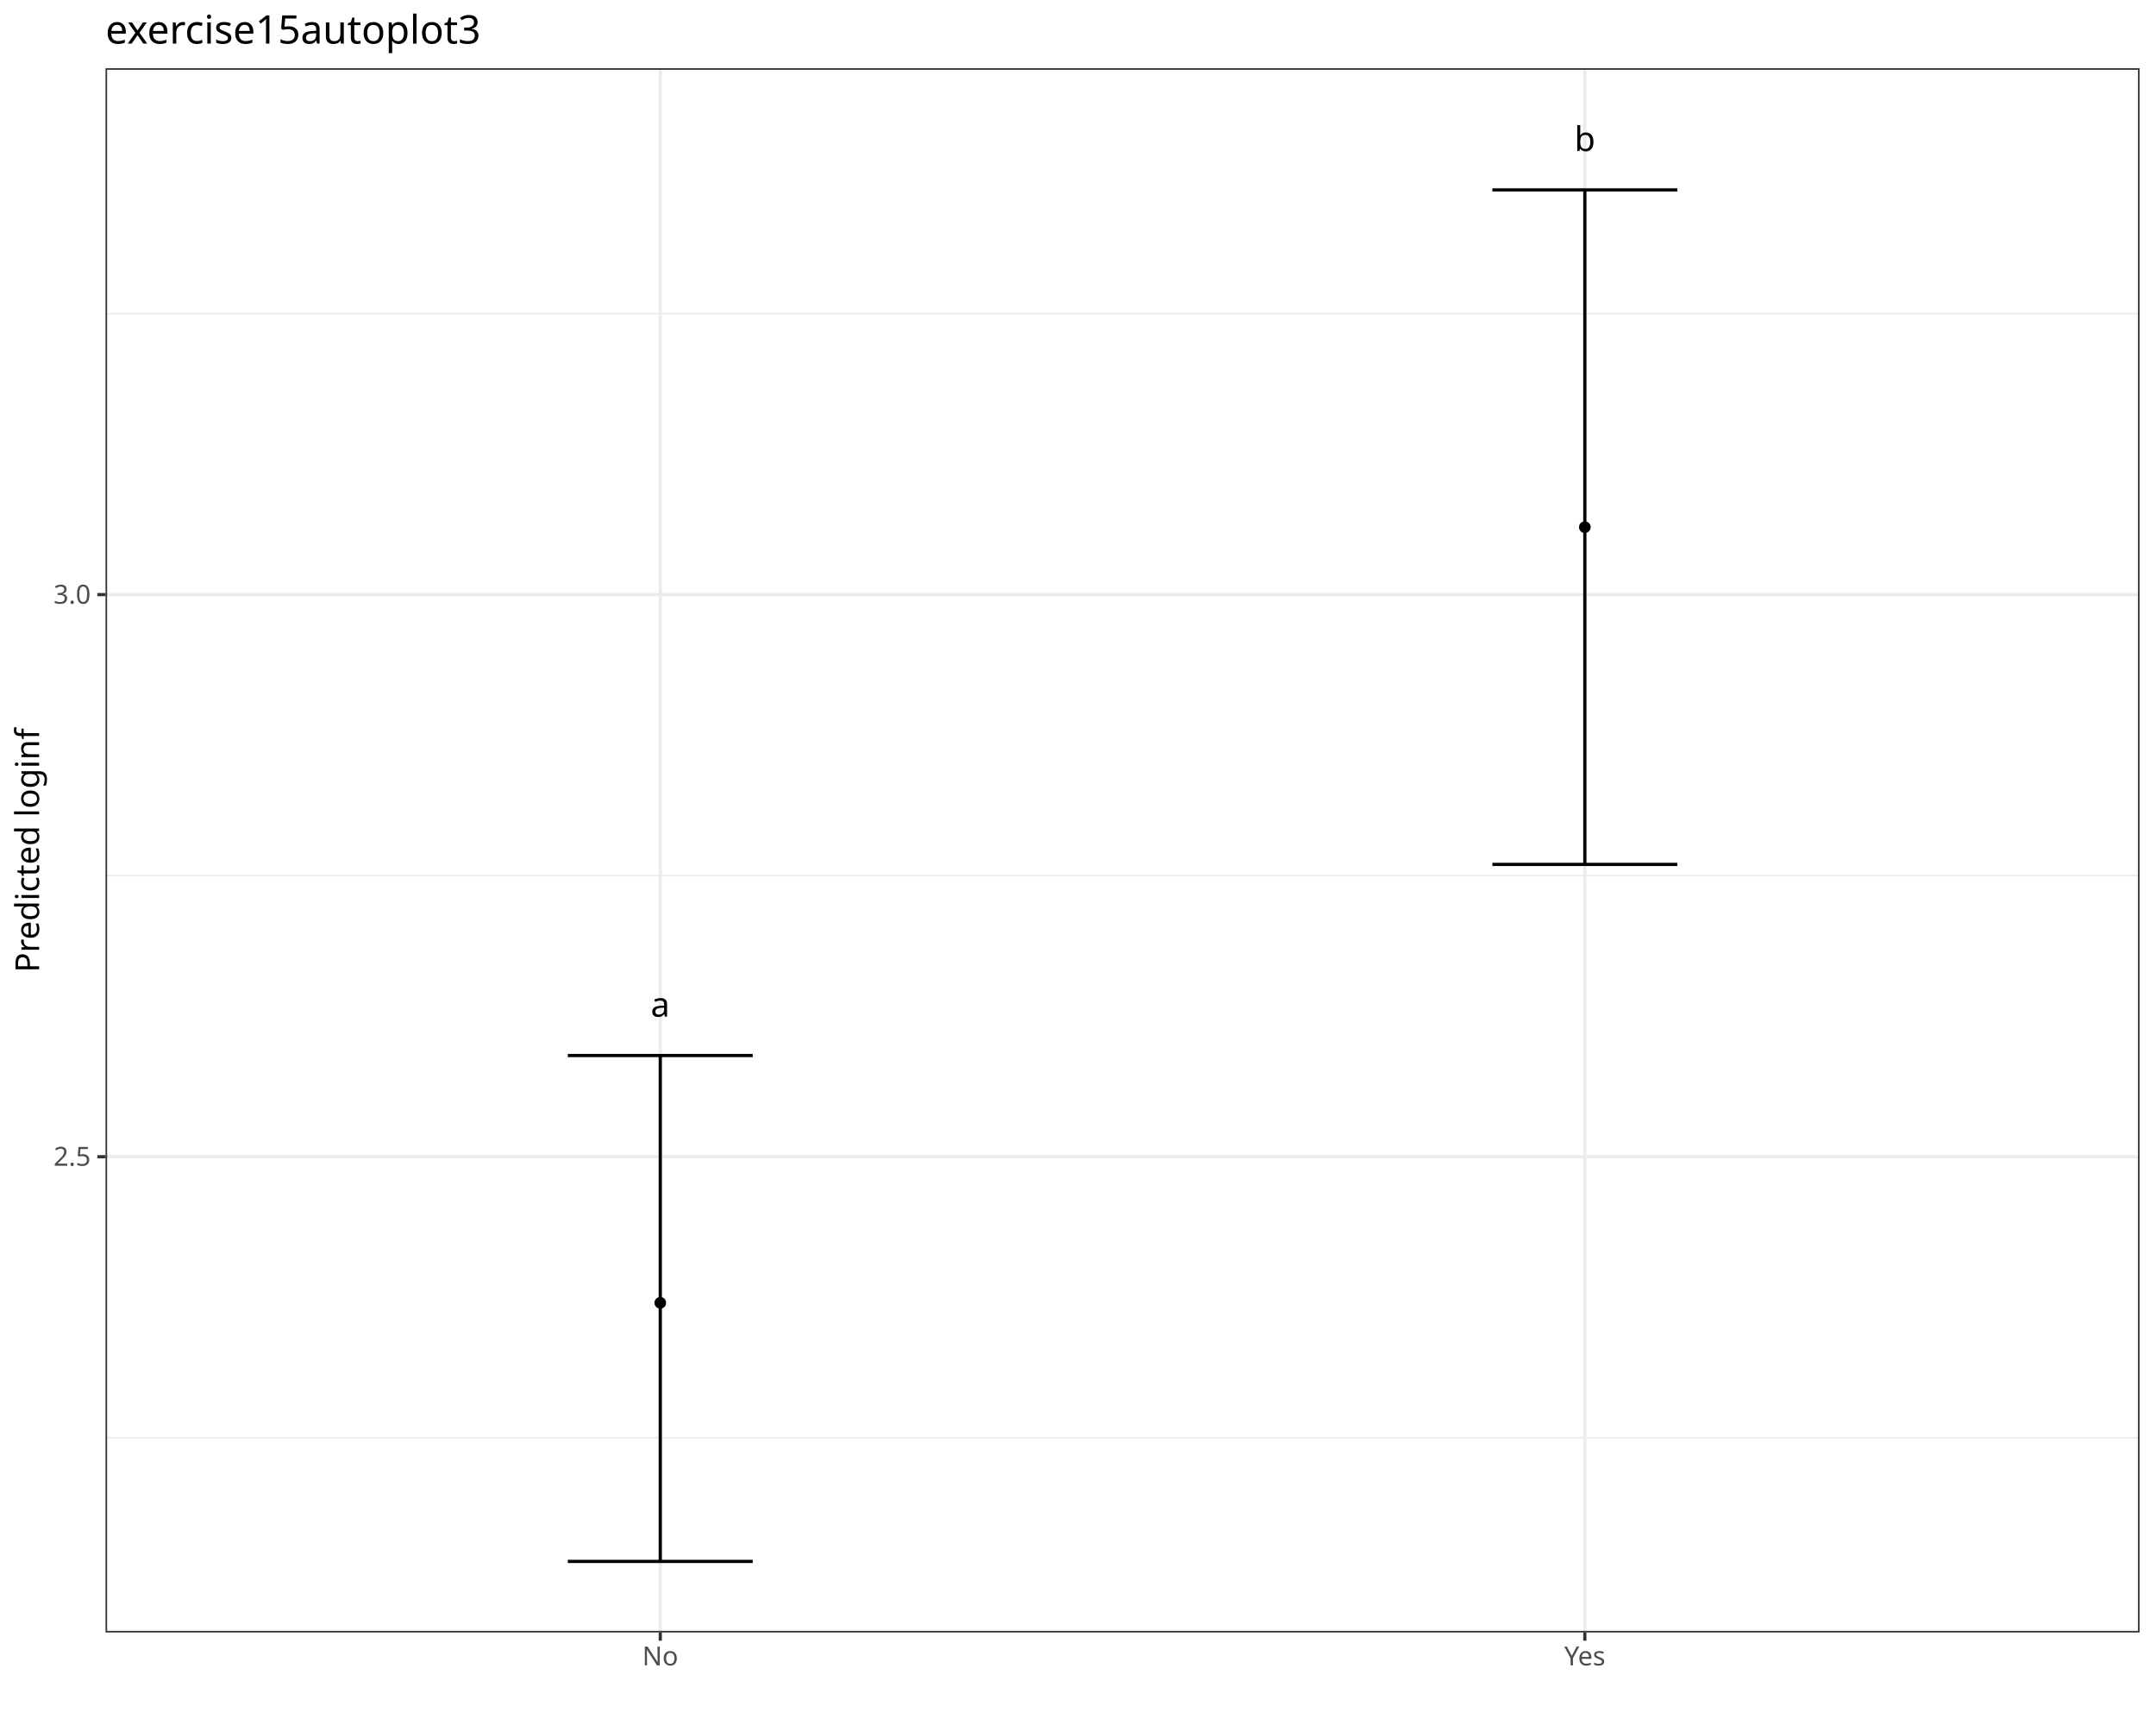
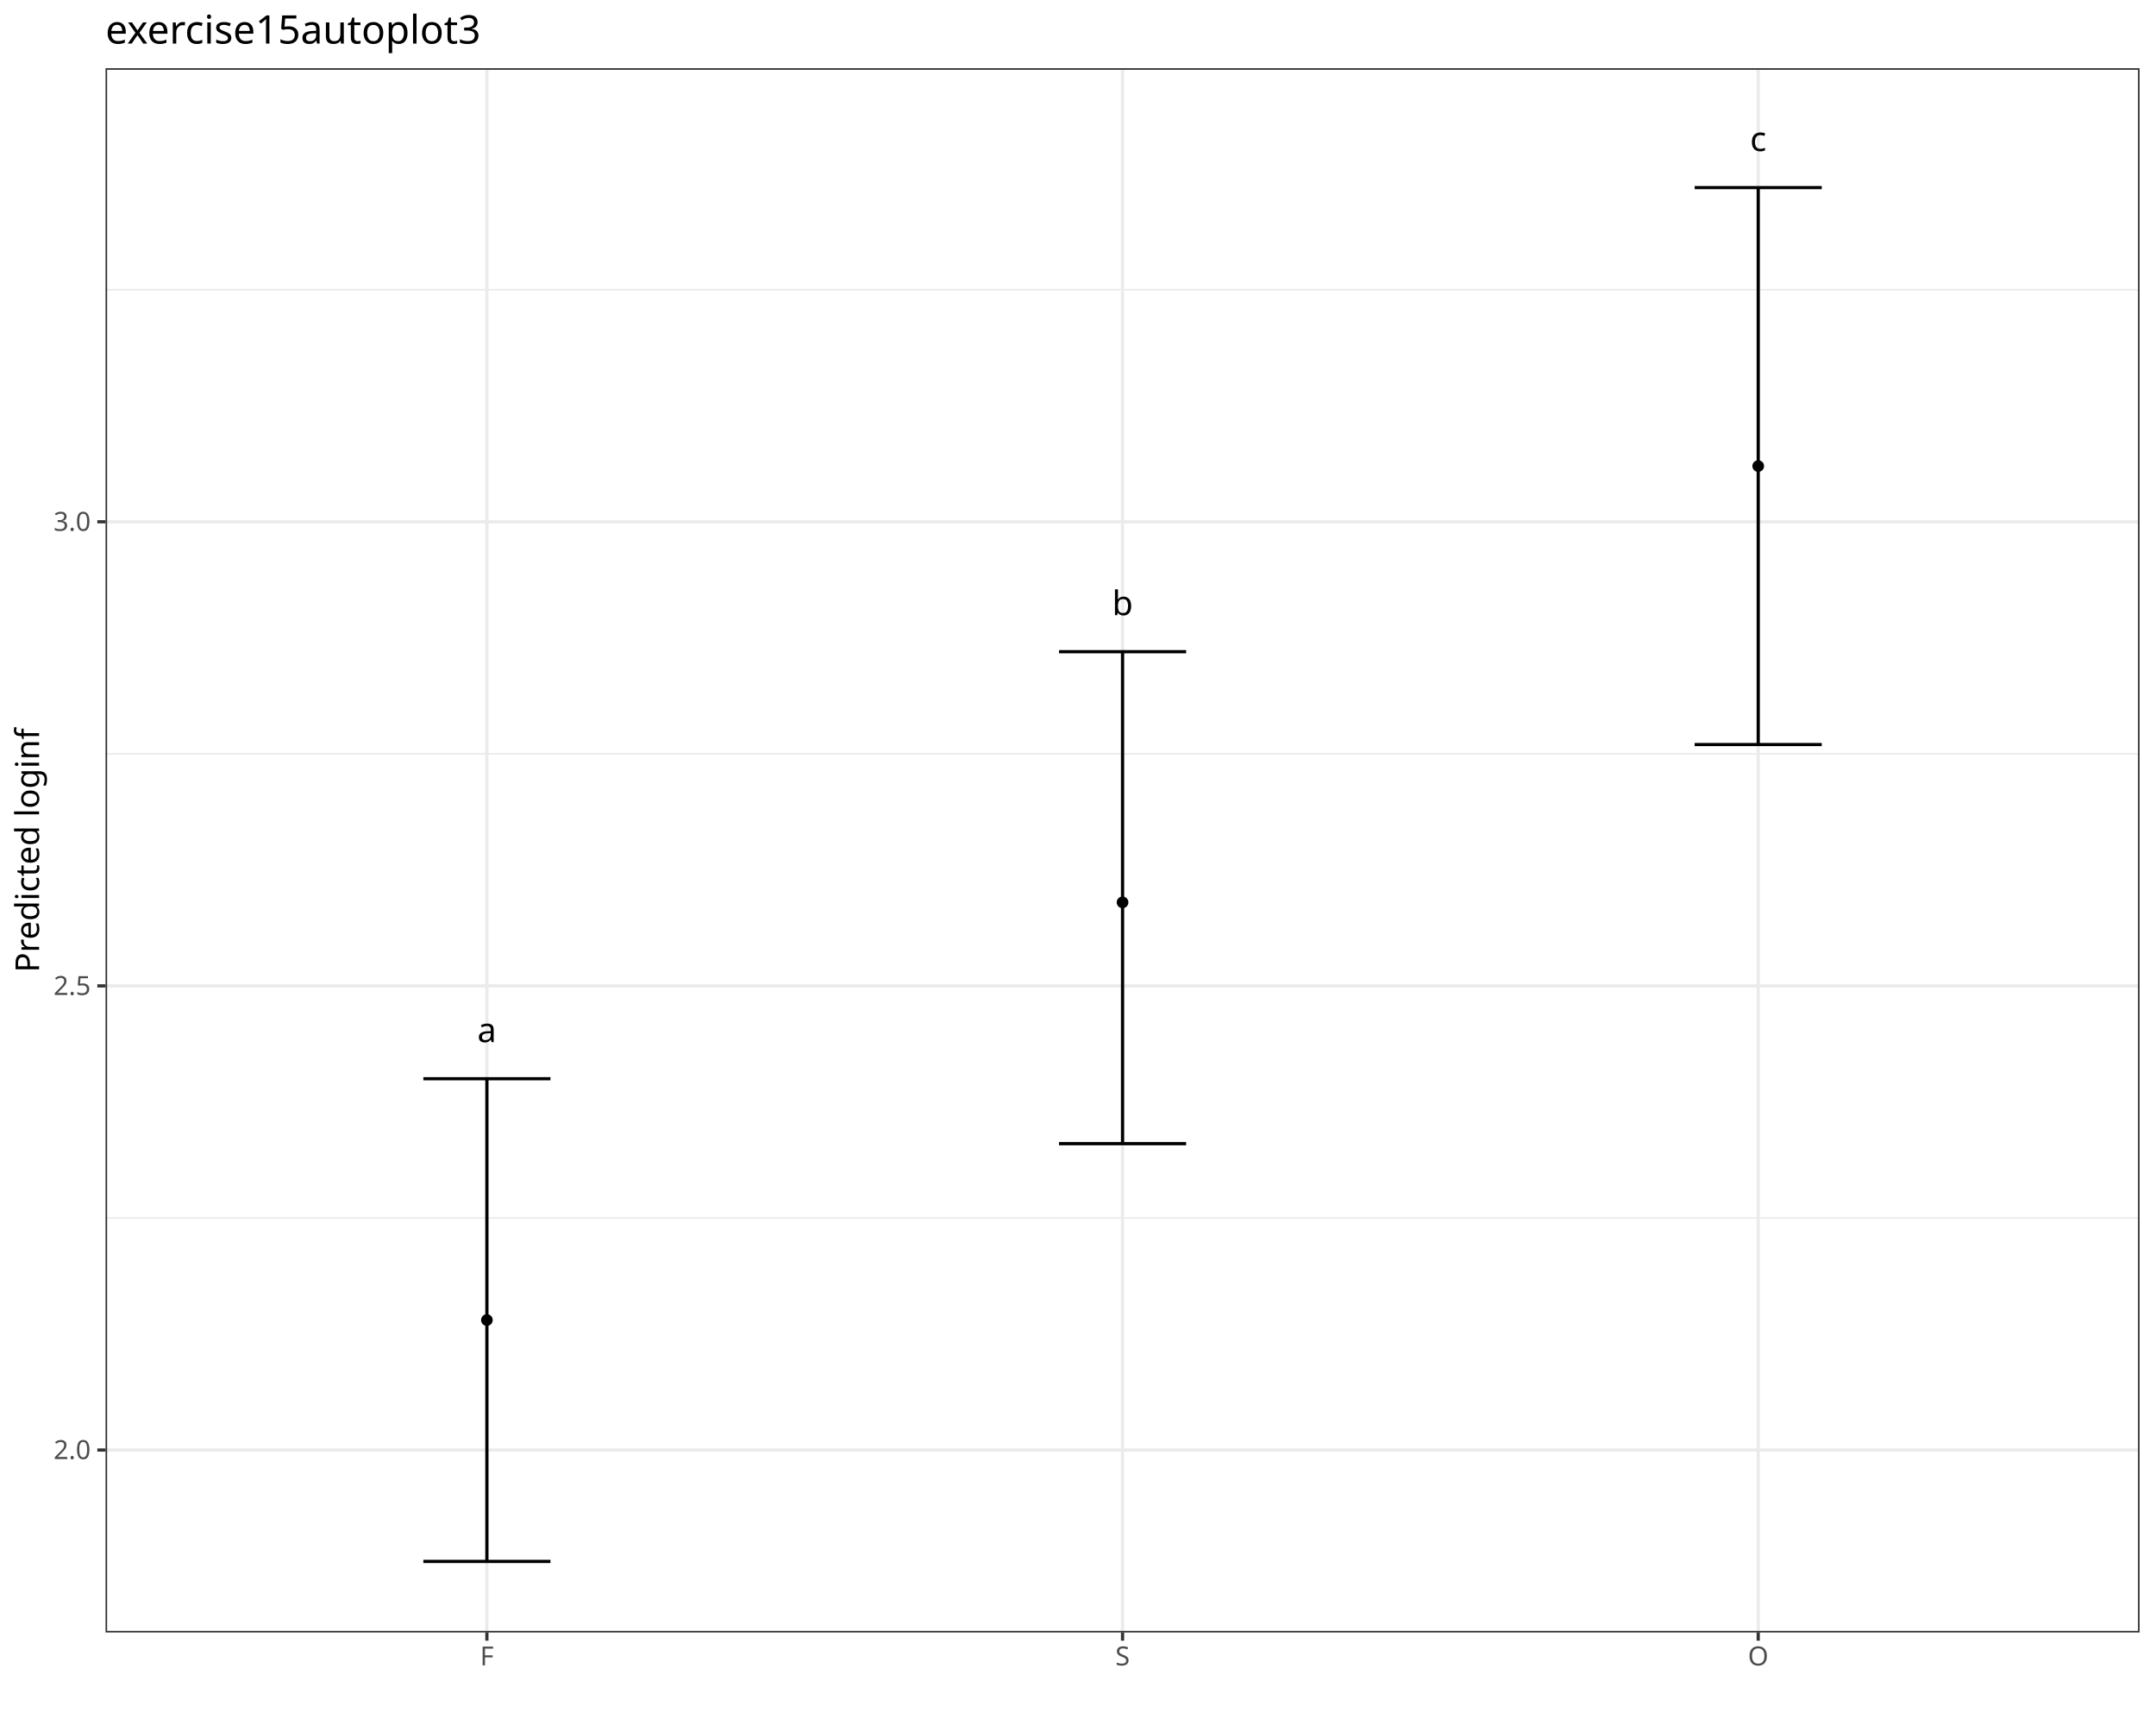
<svg xmlns="http://www.w3.org/2000/svg" class="svglite" data-engine-version="2.0" width="720.00pt" height="576.00pt" viewBox="0 0 720.00 576.00">
  <defs>
    <style type="text/css">
    .svglite line, .svglite polyline, .svglite polygon, .svglite path, .svglite rect, .svglite circle {
      fill: none;
      stroke: #000000;
      stroke-linecap: round;
      stroke-linejoin: round;
      stroke-miterlimit: 10.00;
    }
  </style>
  </defs>
  <rect width="100%" height="100%" style="stroke: none; fill: #FFFFFF;" />
  <defs>
    <clipPath id="cpMC4wMHw3MjAuMDB8MC4wMHw1NzYuMDA=">
      <rect x="0.00" y="0.00" width="720.00" height="576.00" />
    </clipPath>
  </defs>
  <g clip-path="url(#cpMC4wMHw3MjAuMDB8MC4wMHw1NzYuMDA=)">
    <rect x="0.00" y="0.00" width="720.00" height="576.00" style="stroke-width: 1.07; stroke: #FFFFFF; fill: #FFFFFF;" />
  </g>
  <defs>
    <clipPath id="cpMzUuMjR8NzE0LjUyfDIyLjc4fDU0NS4xMQ==">
      <rect x="35.24" y="22.78" width="679.28" height="522.33" />
    </clipPath>
  </defs>
  <g clip-path="url(#cpMzUuMjR8NzE0LjUyfDIyLjc4fDU0NS4xMQ==)">
    <rect x="35.24" y="22.78" width="679.28" height="522.33" style="stroke-width: 1.07; stroke: none; fill: #FFFFFF;" />
-     <polyline points="35.24,480.08 714.52,480.08 " style="stroke-width: 0.53; stroke: #EBEBEB; stroke-linecap: butt;" />
-     <polyline points="35.24,292.39 714.52,292.39 " style="stroke-width: 0.53; stroke: #EBEBEB; stroke-linecap: butt;" />
-     <polyline points="35.24,104.71 714.52,104.71 " style="stroke-width: 0.53; stroke: #EBEBEB; stroke-linecap: butt;" />
-     <polyline points="35.24,386.24 714.52,386.24 " style="stroke-width: 1.07; stroke: #EBEBEB; stroke-linecap: butt;" />
-     <polyline points="35.24,198.55 714.52,198.55 " style="stroke-width: 1.07; stroke: #EBEBEB; stroke-linecap: butt;" />
-     <polyline points="220.50,545.11 220.50,22.78 " style="stroke-width: 1.07; stroke: #EBEBEB; stroke-linecap: butt;" />
-     <polyline points="529.26,545.11 529.26,22.78 " style="stroke-width: 1.07; stroke: #EBEBEB; stroke-linecap: butt;" />
-     <polyline points="189.62,352.45 251.37,352.45 " style="stroke-width: 1.07; stroke-linecap: butt;" />
-     <polyline points="220.50,352.45 220.50,521.37 " style="stroke-width: 1.07; stroke-linecap: butt;" />
-     <polyline points="189.62,521.37 251.37,521.37 " style="stroke-width: 1.07; stroke-linecap: butt;" />
-     <polyline points="498.39,63.42 560.14,63.42 " style="stroke-width: 1.07; stroke-linecap: butt;" />
-     <polyline points="529.26,63.42 529.26,288.64 " style="stroke-width: 1.07; stroke-linecap: butt;" />
-     <polyline points="498.39,288.64 560.14,288.64 " style="stroke-width: 1.07; stroke-linecap: butt;" />
-     <text x="220.50" y="339.48" text-anchor="middle" style="font-size: 11.38px; font-family: sans;" textLength="6.33px" lengthAdjust="spacingAndGlyphs">a</text>
-     <text x="529.26" y="50.44" text-anchor="middle" style="font-size: 11.38px; font-family: sans;" textLength="6.33px" lengthAdjust="spacingAndGlyphs">b</text>
-     <circle cx="220.50" cy="435.03" r="1.95" style="stroke-width: 0.71; stroke: none; fill: #000000;" />
-     <circle cx="529.26" cy="176.03" r="1.95" style="stroke-width: 0.71; stroke: none; fill: #000000;" />
+     <polyline points="35.24,406.69 714.52,406.69 " style="stroke-width: 0.53; stroke: #EBEBEB; stroke-linecap: butt;" />
+     <polyline points="35.24,251.71 714.52,251.71 " style="stroke-width: 0.53; stroke: #EBEBEB; stroke-linecap: butt;" />
+     <polyline points="35.24,96.74 714.52,96.74 " style="stroke-width: 0.53; stroke: #EBEBEB; stroke-linecap: butt;" />
+     <polyline points="35.24,484.18 714.52,484.18 " style="stroke-width: 1.07; stroke: #EBEBEB; stroke-linecap: butt;" />
+     <polyline points="35.24,329.20 714.52,329.20 " style="stroke-width: 1.07; stroke: #EBEBEB; stroke-linecap: butt;" />
+     <polyline points="35.24,174.23 714.52,174.23 " style="stroke-width: 1.07; stroke: #EBEBEB; stroke-linecap: butt;" />
+     <polyline points="162.60,545.11 162.60,22.78 " style="stroke-width: 1.07; stroke: #EBEBEB; stroke-linecap: butt;" />
+     <polyline points="374.88,545.11 374.88,22.78 " style="stroke-width: 1.07; stroke: #EBEBEB; stroke-linecap: butt;" />
+     <polyline points="587.16,545.11 587.16,22.78 " style="stroke-width: 1.07; stroke: #EBEBEB; stroke-linecap: butt;" />
+     <polyline points="141.38,360.20 183.83,360.20 " style="stroke-width: 1.07; stroke-linecap: butt;" />
+     <polyline points="162.60,360.20 162.60,521.37 " style="stroke-width: 1.07; stroke-linecap: butt;" />
+     <polyline points="141.38,521.37 183.83,521.37 " style="stroke-width: 1.07; stroke-linecap: butt;" />
+     <polyline points="353.65,217.62 396.11,217.62 " style="stroke-width: 1.07; stroke-linecap: butt;" />
+     <polyline points="374.88,217.62 374.88,381.89 " style="stroke-width: 1.07; stroke-linecap: butt;" />
+     <polyline points="353.65,381.89 396.11,381.89 " style="stroke-width: 1.07; stroke-linecap: butt;" />
+     <polyline points="565.93,62.64 608.38,62.64 " style="stroke-width: 1.07; stroke-linecap: butt;" />
+     <polyline points="587.16,62.64 587.16,248.61 " style="stroke-width: 1.07; stroke-linecap: butt;" />
+     <polyline points="565.93,248.61 608.38,248.61 " style="stroke-width: 1.07; stroke-linecap: butt;" />
+     <text x="162.60" y="347.99" text-anchor="middle" style="font-size: 11.38px; font-family: sans;" textLength="6.33px" lengthAdjust="spacingAndGlyphs">a</text>
+     <text x="374.88" y="205.42" text-anchor="middle" style="font-size: 11.38px; font-family: sans;" textLength="6.33px" lengthAdjust="spacingAndGlyphs">b</text>
+     <text x="587.16" y="50.44" text-anchor="middle" style="font-size: 11.38px; font-family: sans;" textLength="5.70px" lengthAdjust="spacingAndGlyphs">c</text>
+     <circle cx="162.60" cy="440.78" r="1.95" style="stroke-width: 0.71; stroke: none; fill: #000000;" />
+     <circle cx="374.88" cy="301.31" r="1.95" style="stroke-width: 0.71; stroke: none; fill: #000000;" />
+     <circle cx="587.16" cy="155.63" r="1.95" style="stroke-width: 0.71; stroke: none; fill: #000000;" />
    <rect x="35.24" y="22.78" width="679.28" height="522.33" style="stroke-width: 1.07; stroke: #333333;" />
  </g>
  <g clip-path="url(#cpMC4wMHw3MjAuMDB8MC4wMHw1NzYuMDA=)">
-     <text x="30.31" y="389.26" text-anchor="end" style="font-size: 8.80px; fill: #4D4D4D; font-family: sans;" textLength="12.23px" lengthAdjust="spacingAndGlyphs">2.5</text>
-     <text x="30.31" y="201.58" text-anchor="end" style="font-size: 8.80px; fill: #4D4D4D; font-family: sans;" textLength="12.23px" lengthAdjust="spacingAndGlyphs">3.0</text>
-     <polyline points="32.50,386.24 35.24,386.24 " style="stroke-width: 1.07; stroke: #333333; stroke-linecap: butt;" />
-     <polyline points="32.50,198.55 35.24,198.55 " style="stroke-width: 1.07; stroke: #333333; stroke-linecap: butt;" />
-     <polyline points="220.50,547.85 220.50,545.11 " style="stroke-width: 1.07; stroke: #333333; stroke-linecap: butt;" />
-     <polyline points="529.26,547.85 529.26,545.11 " style="stroke-width: 1.07; stroke: #333333; stroke-linecap: butt;" />
-     <text x="220.50" y="556.10" text-anchor="middle" style="font-size: 8.80px; fill: #4D4D4D; font-family: sans;" textLength="11.25px" lengthAdjust="spacingAndGlyphs">No</text>
-     <text x="529.26" y="556.10" text-anchor="middle" style="font-size: 8.80px; fill: #4D4D4D; font-family: sans;" textLength="15.17px" lengthAdjust="spacingAndGlyphs">Yes</text>
+     <text x="30.31" y="487.20" text-anchor="end" style="font-size: 8.80px; fill: #4D4D4D; font-family: sans;" textLength="12.23px" lengthAdjust="spacingAndGlyphs">2.0</text>
+     <text x="30.31" y="332.23" text-anchor="end" style="font-size: 8.80px; fill: #4D4D4D; font-family: sans;" textLength="12.23px" lengthAdjust="spacingAndGlyphs">2.5</text>
+     <text x="30.31" y="177.25" text-anchor="end" style="font-size: 8.80px; fill: #4D4D4D; font-family: sans;" textLength="12.23px" lengthAdjust="spacingAndGlyphs">3.0</text>
+     <polyline points="32.50,484.18 35.24,484.18 " style="stroke-width: 1.07; stroke: #333333; stroke-linecap: butt;" />
+     <polyline points="32.50,329.20 35.24,329.20 " style="stroke-width: 1.07; stroke: #333333; stroke-linecap: butt;" />
+     <polyline points="32.50,174.23 35.24,174.23 " style="stroke-width: 1.07; stroke: #333333; stroke-linecap: butt;" />
+     <polyline points="162.60,547.85 162.60,545.11 " style="stroke-width: 1.07; stroke: #333333; stroke-linecap: butt;" />
+     <polyline points="374.88,547.85 374.88,545.11 " style="stroke-width: 1.07; stroke: #333333; stroke-linecap: butt;" />
+     <polyline points="587.16,547.85 587.16,545.11 " style="stroke-width: 1.07; stroke: #333333; stroke-linecap: butt;" />
+     <text x="162.60" y="556.10" text-anchor="middle" style="font-size: 8.80px; fill: #4D4D4D; font-family: sans;" textLength="5.38px" lengthAdjust="spacingAndGlyphs">F</text>
+     <text x="374.88" y="556.10" text-anchor="middle" style="font-size: 8.80px; fill: #4D4D4D; font-family: sans;" textLength="5.87px" lengthAdjust="spacingAndGlyphs">S</text>
+     <text x="587.16" y="556.10" text-anchor="middle" style="font-size: 8.80px; fill: #4D4D4D; font-family: sans;" textLength="6.85px" lengthAdjust="spacingAndGlyphs">O</text>
    <text transform="translate(13.05,283.95) rotate(-90)" text-anchor="middle" style="font-size: 11.00px; font-family: sans;" textLength="75.83px" lengthAdjust="spacingAndGlyphs">Predicted loginf</text>
    <text x="35.24" y="14.56" style="font-size: 13.20px; font-family: sans;" textLength="118.17px" lengthAdjust="spacingAndGlyphs">exercise15autoplot3</text>
  </g>
</svg>
